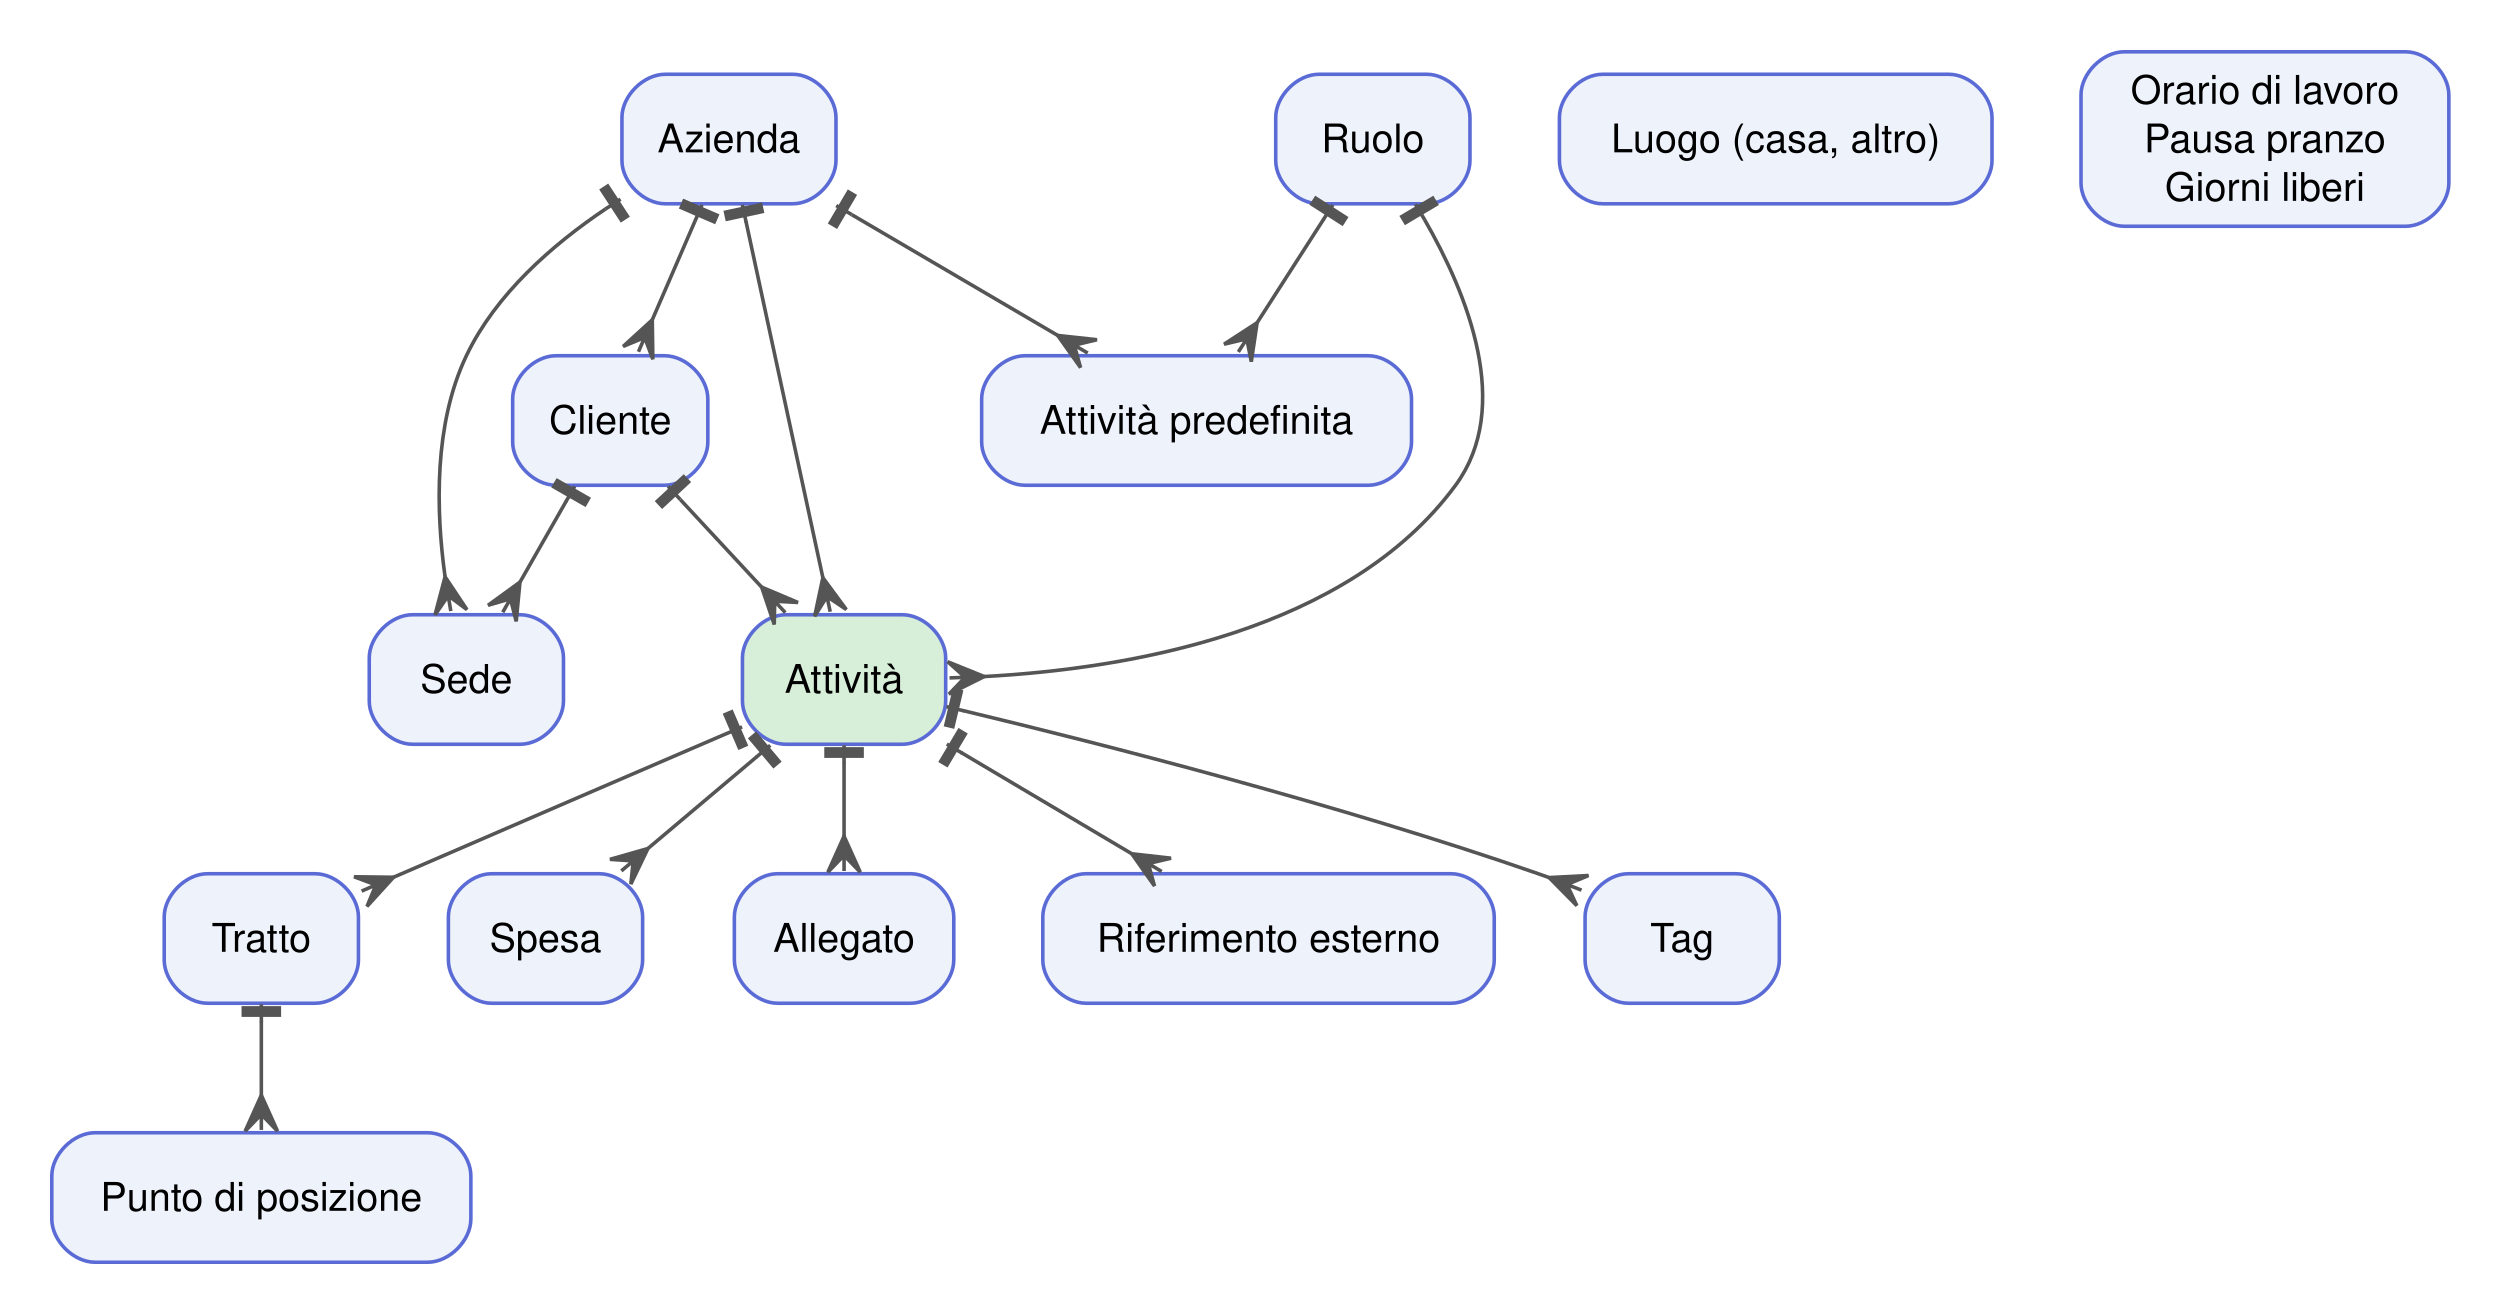
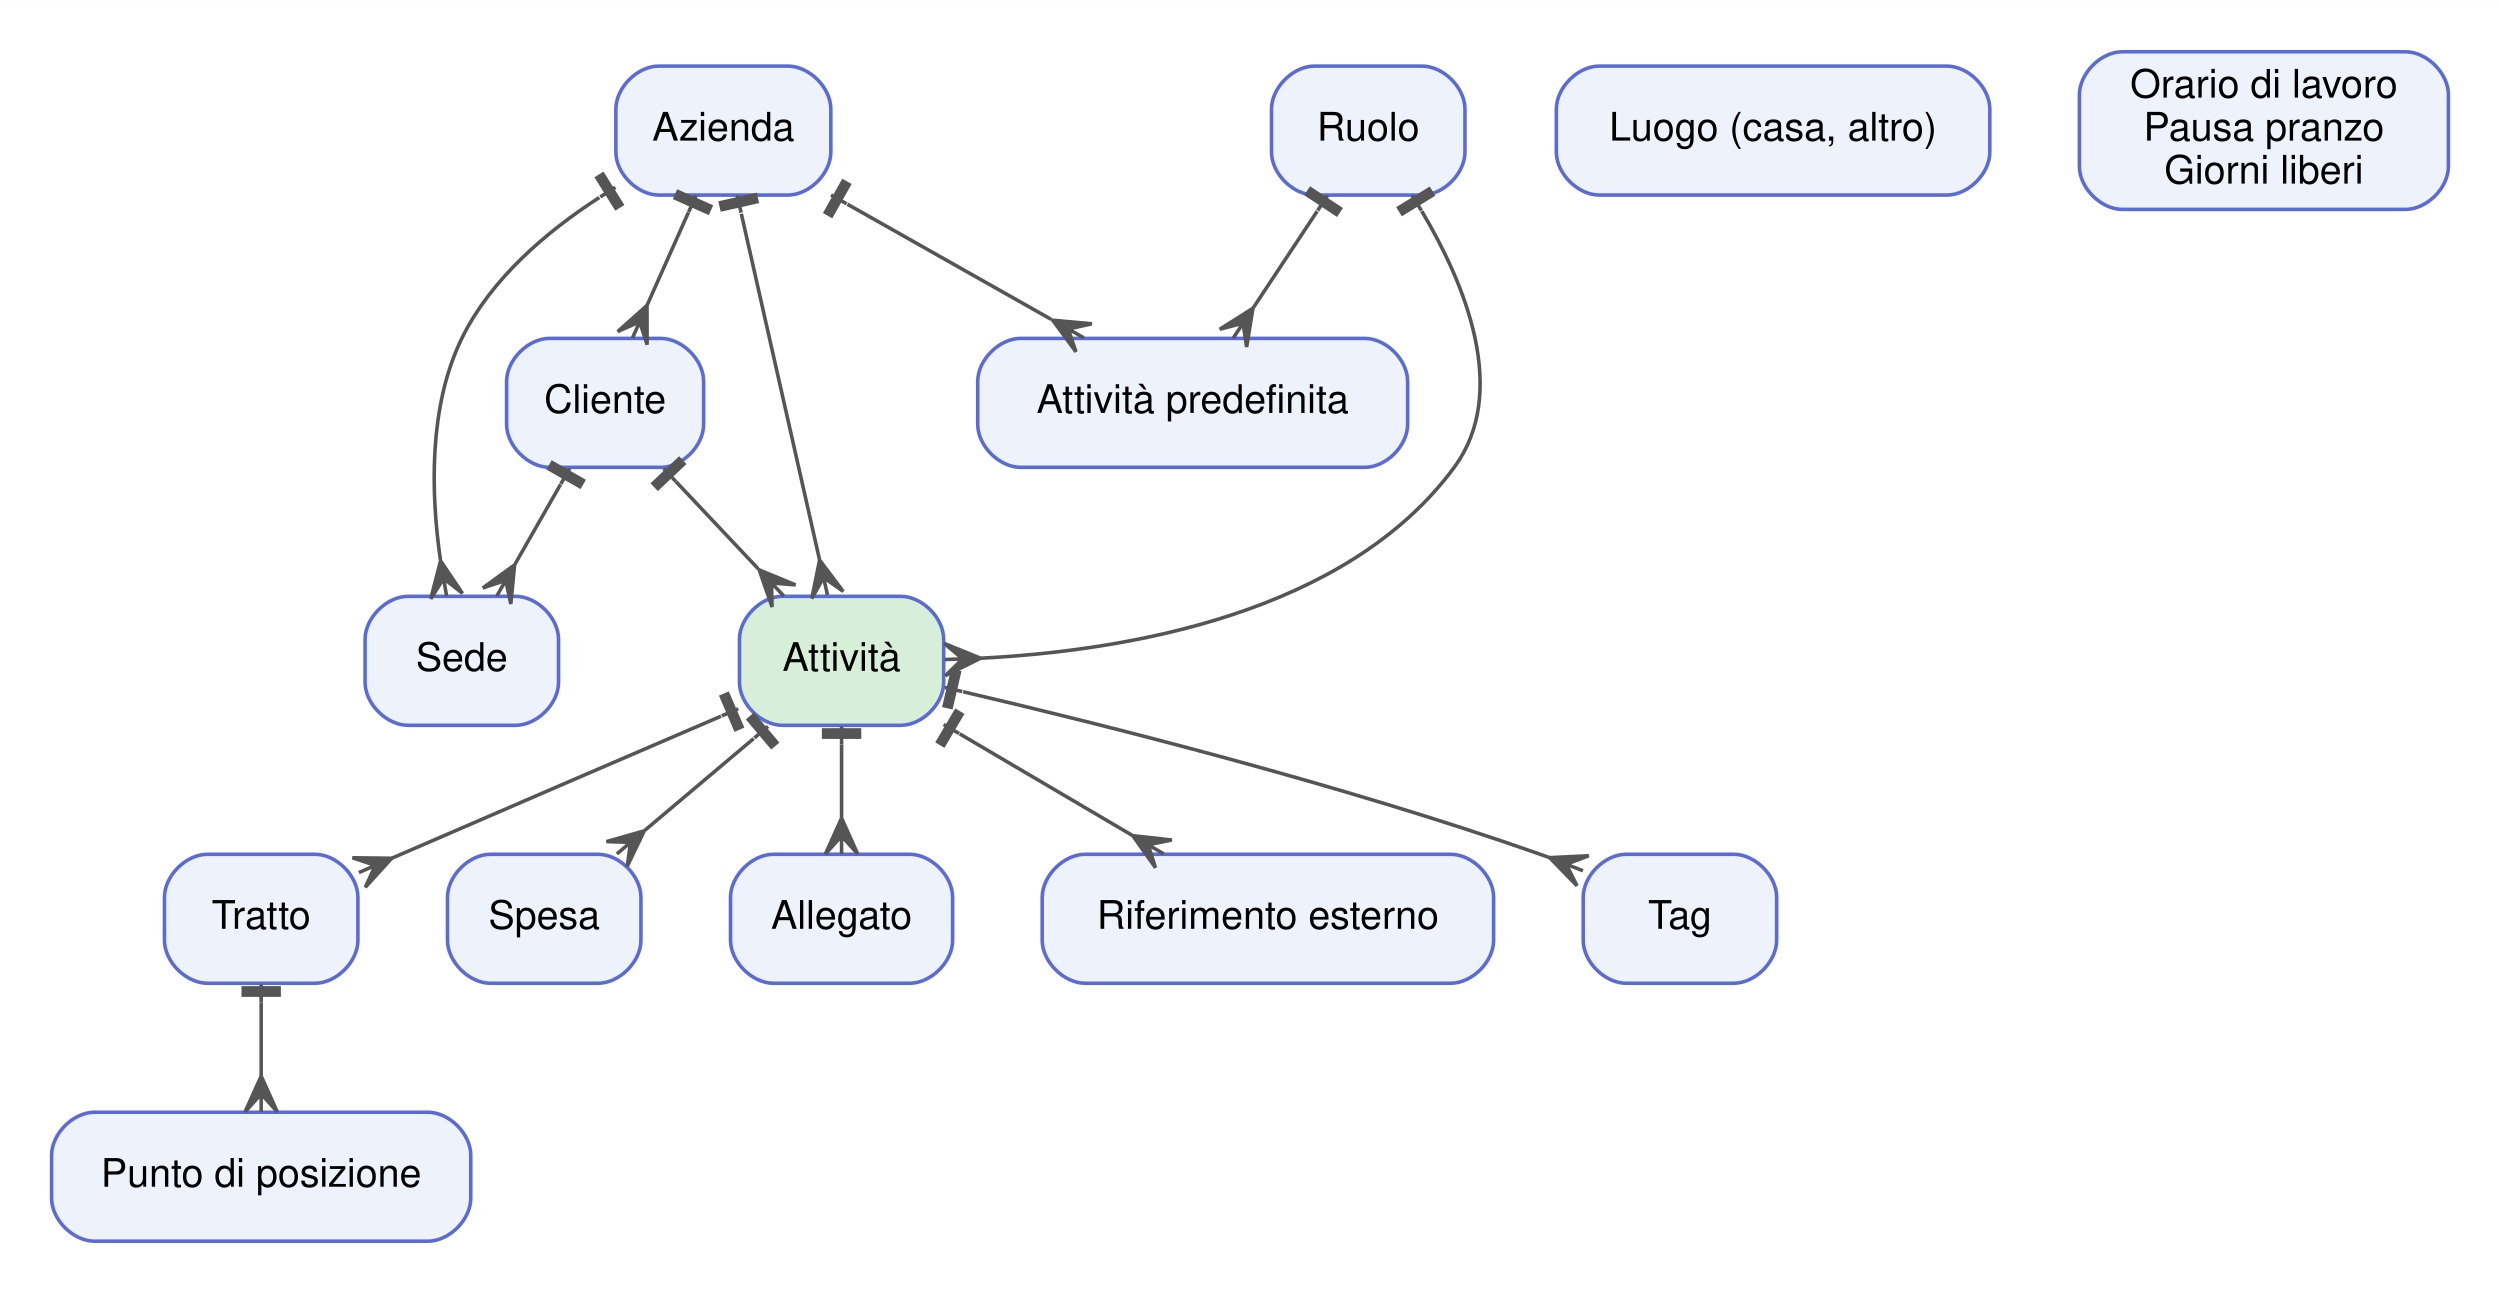
- <svg xmlns="http://www.w3.org/2000/svg" width="695pt" height="365pt" viewBox="0.00 0.00 695.00 365.00">
-   <g id="graph0" class="graph" transform="scale(1 1) rotate(0) translate(14.4 350.9)">
-     <polygon fill="white" stroke="none" points="-14.4,14.4 -14.4,-350.9 680.77,-350.9 680.77,14.4 -14.4,14.4" />
+ <svg xmlns="http://www.w3.org/2000/svg" width="698pt" height="361pt" viewBox="0.00 0.00 697.80 360.80">
+   <g id="graph0" class="graph" transform="scale(1 1) rotate(0) translate(14.4 346.4)">
+     <polygon fill="white" stroke="transparent" points="-14.4,14.4 -14.4,-346.4 683.4,-346.4 683.4,14.4 -14.4,14.4" />
    <g id="node1" class="node">
-       <path fill="#eef2fb" stroke="#5b6bd6" d="M206,-330.25C206,-330.25 170.5,-330.25 170.5,-330.25 164.5,-330.25 158.5,-324.25 158.5,-318.25 158.5,-318.25 158.5,-306.25 158.5,-306.25 158.5,-300.25 164.5,-294.25 170.5,-294.25 170.5,-294.25 206,-294.25 206,-294.25 212,-294.25 218,-300.25 218,-306.25 218,-306.25 218,-318.25 218,-318.25 218,-324.25 212,-330.25 206,-330.25" />
-       <text xml:space="preserve" text-anchor="middle" x="188.25" y="-308.55" font-family="Helvetica,sans-Serif" font-size="11.00">Azienda</text>
+       <path fill="#eef2fb" stroke="#5b6bd6" d="M205.5,-328C205.5,-328 169.5,-328 169.5,-328 163.5,-328 157.5,-322 157.5,-316 157.5,-316 157.5,-304 157.5,-304 157.5,-298 163.5,-292 169.5,-292 169.5,-292 205.5,-292 205.5,-292 211.5,-292 217.5,-298 217.5,-304 217.5,-304 217.5,-316 217.5,-316 217.5,-322 211.5,-328 205.5,-328" />
+       <text text-anchor="middle" x="187.5" y="-307.2" font-family="Helvetica,sans-Serif" font-size="11.00">Azienda</text>
    </g>
    <g id="node2" class="node">
-       <path fill="#eef2fb" stroke="#5b6bd6" d="M170.38,-252C170.38,-252 140.12,-252 140.12,-252 134.12,-252 128.12,-246 128.12,-240 128.12,-240 128.12,-228 128.12,-228 128.12,-222 134.12,-216 140.12,-216 140.12,-216 170.38,-216 170.38,-216 176.38,-216 182.38,-222 182.38,-228 182.38,-228 182.38,-240 182.38,-240 182.38,-246 176.38,-252 170.38,-252" />
-       <text xml:space="preserve" text-anchor="middle" x="155.25" y="-230.3" font-family="Helvetica,sans-Serif" font-size="11.00">Cliente</text>
+       <path fill="#eef2fb" stroke="#5b6bd6" d="M170,-252C170,-252 139,-252 139,-252 133,-252 127,-246 127,-240 127,-240 127,-228 127,-228 127,-222 133,-216 139,-216 139,-216 170,-216 170,-216 176,-216 182,-222 182,-228 182,-228 182,-240 182,-240 182,-246 176,-252 170,-252" />
+       <text text-anchor="middle" x="154.5" y="-231.2" font-family="Helvetica,sans-Serif" font-size="11.00">Cliente</text>
    </g>
    <g id="edge1" class="edge">
-       <path fill="none" stroke="#555555" d="M178.81,-289.43C175.08,-280.83 170.77,-270.86 166.86,-261.83" />
-       <polygon fill="#555555" stroke="#555555" points="184.95,-291.04 175.78,-295.02 174.98,-293.18 184.16,-289.21 184.95,-291.04" />
-       <polyline fill="none" stroke="#555555" points="180.76,-293.95 178.78,-289.36" />
-       <polygon fill="#555555" stroke="#555555" points="166.93,-261.98 167.09,-251.02 164.81,-257.09 163.09,-253.11 163.09,-253.11 163.09,-253.11 164.81,-257.09 158.83,-254.59 166.93,-261.98" />
+       <path fill="none" stroke="#555555" d="M177.77,-287.19C174.14,-279.04 169.98,-269.71 166.19,-261.21" />
+       <polygon fill="#555555" stroke="#555555" points="184.01,-288.89 174.87,-292.96 174.06,-291.13 183.19,-287.06 184.01,-288.89" />
+       <polyline fill="none" stroke="#555555" points="179.85,-291.84 177.81,-287.27 " />
+       <polygon fill="#555555" stroke="#555555" points="166.19,-261.2 166.22,-250.24 164.15,-256.64 162.11,-252.07 162.11,-252.07 162.11,-252.07 164.15,-256.64 158,-253.9 166.19,-261.2 166.19,-261.2" />
    </g>
    <g id="node3" class="node">
-       <path fill="#eef2fb" stroke="#5b6bd6" d="M130.25,-180C130.25,-180 100.25,-180 100.25,-180 94.25,-180 88.25,-174 88.25,-168 88.25,-168 88.25,-156 88.25,-156 88.25,-150 94.25,-144 100.25,-144 100.25,-144 130.25,-144 130.25,-144 136.25,-144 142.25,-150 142.25,-156 142.25,-156 142.25,-168 142.25,-168 142.25,-174 136.25,-180 130.25,-180" />
-       <text xml:space="preserve" text-anchor="middle" x="115.25" y="-158.3" font-family="Helvetica,sans-Serif" font-size="11.00">Sede</text>
+       <path fill="#eef2fb" stroke="#5b6bd6" d="M129.5,-180C129.5,-180 99.5,-180 99.5,-180 93.5,-180 87.5,-174 87.5,-168 87.5,-168 87.5,-156 87.5,-156 87.5,-150 93.5,-144 99.5,-144 99.5,-144 129.5,-144 129.5,-144 135.5,-144 141.5,-150 141.5,-156 141.5,-156 141.5,-168 141.5,-168 141.5,-174 135.5,-180 129.5,-180" />
+       <text text-anchor="middle" x="114.5" y="-159.2" font-family="Helvetica,sans-Serif" font-size="11.00">Sede</text>
    </g>
    <g id="edge2" class="edge">
-       <path fill="none" stroke="#555555" d="M153.97,-292.83C139.17,-282.88 123.4,-269.11 115.25,-252 106.18,-232.96 106.78,-208.94 109.32,-190.65" />
-       <polygon fill="#555555" stroke="#555555" points="160.01,-290.8 154.54,-299.18 152.87,-298.08 158.33,-289.71 160.01,-290.8" />
-       <polyline fill="none" stroke="#555555" points="158.11,-295.53 153.93,-292.8" />
-       <polygon fill="#555555" stroke="#555555" points="109.33,-190.55 115.41,-181.43 110.21,-185.29 110.92,-181.02 110.92,-181.02 110.92,-181.02 110.21,-185.29 106.53,-179.95 109.33,-190.55" />
+       <path fill="none" stroke="#555555" d="M152.87,-291.32C138.19,-281.83 122.62,-268.63 114.5,-252 105.15,-232.85 105.88,-208.5 108.54,-190.11" />
+       <polygon fill="#555555" stroke="#555555" points="159.2,-289.38 153.89,-297.86 152.2,-296.8 157.5,-288.32 159.2,-289.38" />
+       <polyline fill="none" stroke="#555555" points="157.39,-294.15 153.15,-291.5 " />
+       <polygon fill="#555555" stroke="#555555" points="108.57,-189.91 114.7,-180.82 109.42,-184.98 110.26,-180.06 110.26,-180.06 110.26,-180.06 109.42,-184.98 105.83,-179.3 108.57,-189.91 108.57,-189.91" />
    </g>
    <g id="node4" class="node">
-       <path fill="#d7efd9" stroke="#5b6bd6" d="M236.5,-180C236.5,-180 204,-180 204,-180 198,-180 192,-174 192,-168 192,-168 192,-156 192,-156 192,-150 198,-144 204,-144 204,-144 236.5,-144 236.5,-144 242.5,-144 248.5,-150 248.5,-156 248.5,-156 248.5,-168 248.5,-168 248.5,-174 242.5,-180 236.5,-180" />
-       <text xml:space="preserve" text-anchor="middle" x="220.25" y="-158.3" font-family="Helvetica,sans-Serif" font-size="11.00">Attività</text>
+       <path fill="#d7efd9" stroke="#5b6bd6" d="M237,-180C237,-180 204,-180 204,-180 198,-180 192,-174 192,-168 192,-168 192,-156 192,-156 192,-150 198,-144 204,-144 204,-144 237,-144 237,-144 243,-144 249,-150 249,-156 249,-156 249,-168 249,-168 249,-174 243,-180 237,-180" />
+       <text text-anchor="middle" x="220.5" y="-159.2" font-family="Helvetica,sans-Serif" font-size="11.00">Attività</text>
    </g>
    <g id="edge4" class="edge">
-       <path fill="none" stroke="#555555" d="M192.97,-289.39C198.65,-263.06 208.2,-218.83 214.36,-190.29" />
-       <polygon fill="#555555" stroke="#555555" points="197.08,-294.03 187.31,-291.92 187.73,-289.97 197.5,-292.08 197.08,-294.03" />
-       <polyline fill="none" stroke="#555555" points="191.98,-293.95 193.04,-289.07" />
-       <polygon fill="#555555" stroke="#555555" points="214.36,-190.29 220.87,-181.46 215.49,-185.07 216.4,-180.84 216.4,-180.84 216.4,-180.84 215.49,-185.07 212.07,-179.56 214.36,-190.29" />
+       <path fill="none" stroke="#555555" d="M192.52,-286.78C198.37,-260.89 208.04,-218.13 214.34,-190.26" />
+       <polygon fill="#555555" stroke="#555555" points="196.45,-292.09 186.69,-289.89 187.13,-287.94 196.89,-290.14 196.45,-292.09" />
+       <polyline fill="none" stroke="#555555" points="191.35,-291.97 192.45,-287.09 " />
+       <polygon fill="#555555" stroke="#555555" points="214.37,-190.13 220.96,-181.37 215.47,-185.25 216.57,-180.38 216.57,-180.38 216.57,-180.38 215.47,-185.25 212.18,-179.39 214.37,-190.13 214.37,-190.13" />
    </g>
    <g id="node11" class="node">
-       <path fill="#eef2fb" stroke="#5b6bd6" d="M366,-252C366,-252 270.5,-252 270.5,-252 264.5,-252 258.5,-246 258.5,-240 258.5,-240 258.5,-228 258.5,-228 258.5,-222 264.5,-216 270.5,-216 270.5,-216 366,-216 366,-216 372,-216 378,-222 378,-228 378,-228 378,-240 378,-240 378,-246 372,-252 366,-252" />
-       <text xml:space="preserve" text-anchor="middle" x="318.25" y="-230.3" font-family="Helvetica,sans-Serif" font-size="11.00">Attività predefinita</text>
+       <path fill="#eef2fb" stroke="#5b6bd6" d="M366.5,-252C366.5,-252 270.5,-252 270.5,-252 264.5,-252 258.5,-246 258.5,-240 258.5,-240 258.5,-228 258.5,-228 258.5,-222 264.5,-216 270.5,-216 270.5,-216 366.5,-216 366.5,-216 372.5,-216 378.5,-222 378.5,-228 378.5,-228 378.5,-240 378.5,-240 378.5,-246 372.5,-252 366.5,-252" />
+       <text text-anchor="middle" x="318.5" y="-231.2" font-family="Helvetica,sans-Serif" font-size="11.00">Attività predefinita</text>
    </g>
    <g id="edge14" class="edge">
-       <path fill="none" stroke="#555555" d="M222.38,-291.23C240.04,-280.87 261.67,-268.18 279.91,-257.49" />
-       <polygon fill="#555555" stroke="#555555" points="221.47,-297.56 216.41,-288.94 218.13,-287.93 223.19,-296.55 221.47,-297.56" />
-       <polyline fill="none" stroke="#555555" points="218.07,-293.76 222.39,-291.23" />
-       <polygon fill="#555555" stroke="#555555" points="279.65,-257.64 290.55,-256.46 284.25,-254.94 287.99,-252.75 287.99,-252.75 287.99,-252.75 284.25,-254.94 286,-248.7 279.65,-257.64" />
+       <path fill="none" stroke="#555555" d="M222.12,-289.45C239.59,-279.57 260.87,-267.55 278.98,-257.32" />
+       <polygon fill="#555555" stroke="#555555" points="220.88,-295.88 215.97,-287.18 217.71,-286.19 222.63,-294.9 220.88,-295.88" />
+       <polyline fill="none" stroke="#555555" points="217.55,-292.02 221.91,-289.56 " />
+       <polygon fill="#555555" stroke="#555555" points="279.43,-257.07 290.35,-256.07 283.78,-254.61 288.13,-252.15 288.13,-252.15 288.13,-252.15 283.78,-254.61 285.92,-248.24 279.43,-257.07 279.43,-257.07" />
    </g>
    <g id="edge3" class="edge">
-       <path fill="none" stroke="#555555" d="M142.96,-211.5C138.91,-204.41 134.36,-196.44 130.14,-189.05" />
-       <polygon fill="#555555" stroke="#555555" points="149.21,-212.35 140.52,-217.31 139.53,-215.57 148.22,-210.61 149.21,-212.35" />
-       <polyline fill="none" stroke="#555555" points="145.36,-215.7 142.88,-211.36" />
-       <polygon fill="#555555" stroke="#555555" points="130.15,-189.08 129.1,-178.16 127.5,-184.45 125.36,-180.69 125.36,-180.69 125.36,-180.69 127.5,-184.45 121.28,-182.63 130.15,-189.08" />
+       <path fill="none" stroke="#555555" d="M142.06,-211.23C138.03,-204.18 133.52,-196.29 129.34,-188.97" />
+       <polygon fill="#555555" stroke="#555555" points="148.46,-212.35 139.77,-217.31 138.78,-215.57 147.47,-210.61 148.46,-212.35" />
+       <polyline fill="none" stroke="#555555" points="144.61,-215.7 142.13,-211.36 " />
+       <polygon fill="#555555" stroke="#555555" points="129.24,-188.79 128.18,-177.87 126.75,-184.45 124.27,-180.1 124.27,-180.1 124.27,-180.1 126.75,-184.45 120.37,-182.34 129.24,-188.79 129.24,-188.79" />
    </g>
    <g id="edge5" class="edge">
-       <path fill="none" stroke="#555555" d="M174.72,-212.03C181.82,-204.39 189.92,-195.67 197.29,-187.72" />
-       <polygon fill="#555555" stroke="#555555" points="175.66,-218.37 168.33,-211.56 169.69,-210.1 177.02,-216.9 175.66,-218.37" />
-       <polyline fill="none" stroke="#555555" points="171.32,-215.7 174.72,-212.03" />
-       <polygon fill="#555555" stroke="#555555" points="197.34,-187.68 207.44,-183.41 200.97,-183.77 203.91,-180.59 203.91,-180.59 203.91,-180.59 200.97,-183.77 200.84,-177.29 197.34,-187.68" />
+       <path fill="none" stroke="#555555" d="M174.27,-212.03C181.48,-204.39 189.7,-195.67 197.19,-187.72" />
+       <polygon fill="#555555" stroke="#555555" points="175.14,-218.4 167.86,-211.54 169.23,-210.08 176.51,-216.94 175.14,-218.4" />
+       <polyline fill="none" stroke="#555555" points="170.81,-215.7 174.24,-212.06 " />
+       <polygon fill="#555555" stroke="#555555" points="197.51,-187.38 207.65,-183.19 200.94,-183.74 204.37,-180.1 204.37,-180.1 204.37,-180.1 200.94,-183.74 201.1,-177.02 197.51,-187.38 197.51,-187.38" />
    </g>
    <g id="node5" class="node">
-       <path fill="#eef2fb" stroke="#5b6bd6" d="M73.25,-108C73.25,-108 43.25,-108 43.25,-108 37.25,-108 31.25,-102 31.25,-96 31.25,-96 31.25,-84 31.25,-84 31.25,-78 37.25,-72 43.25,-72 43.25,-72 73.25,-72 73.25,-72 79.25,-72 85.25,-78 85.25,-84 85.25,-84 85.25,-96 85.25,-96 85.25,-102 79.25,-108 73.25,-108" />
-       <text xml:space="preserve" text-anchor="middle" x="58.25" y="-86.3" font-family="Helvetica,sans-Serif" font-size="11.00">Tratto</text>
+       <path fill="#eef2fb" stroke="#5b6bd6" d="M73.5,-108C73.5,-108 43.5,-108 43.5,-108 37.5,-108 31.5,-102 31.5,-96 31.5,-96 31.5,-84 31.5,-84 31.5,-78 37.5,-72 43.5,-72 43.5,-72 73.5,-72 73.5,-72 79.5,-72 85.5,-78 85.5,-84 85.5,-84 85.5,-96 85.5,-96 85.5,-102 79.5,-108 73.5,-108" />
+       <text text-anchor="middle" x="58.5" y="-87.2" font-family="Helvetica,sans-Serif" font-size="11.00">Tratto</text>
    </g>
    <g id="edge6" class="edge">
-       <path fill="none" stroke="#555555" d="M187.39,-146.89C162.61,-136.23 127.78,-121.23 97.25,-108 96.42,-107.64 95.58,-107.28 94.73,-106.91" />
-       <polygon fill="#555555" stroke="#555555" points="192.96,-143.84 189.01,-153.02 187.17,-152.23 191.12,-143.05 192.96,-143.84" />
-       <polyline fill="none" stroke="#555555" points="191.9,-148.82 187.31,-146.85" />
-       <polygon fill="#555555" stroke="#555555" points="95,-107.02 87.62,-98.91 90.1,-104.9 86.13,-103.17 86.13,-103.17 86.13,-103.17 90.1,-104.9 84.03,-107.16 95,-107.02" />
+       <path fill="none" stroke="#555555" d="M186.84,-146.54C162.11,-135.91 127.7,-121.09 97.5,-108 96.67,-107.64 95.83,-107.28 94.98,-106.91" />
+       <polygon fill="#555555" stroke="#555555" points="192.71,-143.62 188.76,-152.81 186.93,-152.02 190.88,-142.83 192.71,-143.62" />
+       <polyline fill="none" stroke="#555555" points="191.66,-148.61 187.06,-146.64 " />
+       <polygon fill="#555555" stroke="#555555" points="94.94,-106.89 87.56,-98.78 90.35,-104.9 85.77,-102.9 85.77,-102.9 85.77,-102.9 90.35,-104.9 83.97,-107.03 94.94,-106.89 94.94,-106.89" />
    </g>
    <g id="node6" class="node">
-       <path fill="#eef2fb" stroke="#5b6bd6" d="M152.25,-108C152.25,-108 122.25,-108 122.25,-108 116.25,-108 110.25,-102 110.25,-96 110.25,-96 110.25,-84 110.25,-84 110.25,-78 116.25,-72 122.25,-72 122.25,-72 152.25,-72 152.25,-72 158.25,-72 164.25,-78 164.25,-84 164.25,-84 164.25,-96 164.25,-96 164.25,-102 158.25,-108 152.25,-108" />
-       <text xml:space="preserve" text-anchor="middle" x="137.25" y="-86.3" font-family="Helvetica,sans-Serif" font-size="11.00">Spesa</text>
+       <path fill="#eef2fb" stroke="#5b6bd6" d="M152.5,-108C152.5,-108 122.5,-108 122.5,-108 116.5,-108 110.5,-102 110.5,-96 110.5,-96 110.5,-84 110.5,-84 110.5,-78 116.5,-72 122.5,-72 122.5,-72 152.5,-72 152.5,-72 158.5,-72 164.5,-78 164.5,-84 164.5,-84 164.5,-96 164.5,-96 164.5,-102 158.5,-108 152.5,-108" />
+       <text text-anchor="middle" x="137.5" y="-87.2" font-family="Helvetica,sans-Serif" font-size="11.00">Spesa</text>
    </g>
    <g id="edge8" class="edge">
-       <path fill="none" stroke="#555555" d="M196.05,-140.59C186.58,-132.6 175.64,-123.38 165.79,-115.07" />
-       <polygon fill="#555555" stroke="#555555" points="202.19,-139.23 195.75,-146.87 194.22,-145.58 200.66,-137.94 202.19,-139.23" />
-       <polyline fill="none" stroke="#555555" points="199.73,-143.7 195.91,-140.47" />
-       <polygon fill="#555555" stroke="#555555" points="165.72,-115.01 160.98,-105.12 161.64,-111.57 158.33,-108.78 158.33,-108.78 158.33,-108.78 161.64,-111.57 155.17,-112 165.72,-115.01" />
+       <path fill="none" stroke="#555555" d="M195.96,-140.3C186.46,-132.29 175.53,-123.07 165.71,-114.79" />
+       <polygon fill="#555555" stroke="#555555" points="202.44,-139.23 196,-146.87 194.47,-145.58 200.91,-137.94 202.44,-139.23" />
+       <polyline fill="none" stroke="#555555" points="199.98,-143.7 196.16,-140.47 " />
+       <polygon fill="#555555" stroke="#555555" points="165.43,-114.55 160.68,-104.66 161.6,-111.33 157.78,-108.1 157.78,-108.1 157.78,-108.1 161.6,-111.33 154.88,-111.54 165.43,-114.55 165.43,-114.55" />
    </g>
    <g id="node7" class="node">
-       <path fill="#eef2fb" stroke="#5b6bd6" d="M238.75,-108C238.75,-108 201.75,-108 201.75,-108 195.75,-108 189.75,-102 189.75,-96 189.75,-96 189.75,-84 189.75,-84 189.75,-78 195.75,-72 201.75,-72 201.75,-72 238.75,-72 238.75,-72 244.75,-72 250.75,-78 250.75,-84 250.75,-84 250.75,-96 250.75,-96 250.75,-102 244.75,-108 238.75,-108" />
-       <text xml:space="preserve" text-anchor="middle" x="220.25" y="-86.3" font-family="Helvetica,sans-Serif" font-size="11.00">Allegato</text>
+       <path fill="#eef2fb" stroke="#5b6bd6" d="M239.5,-108C239.5,-108 201.5,-108 201.5,-108 195.5,-108 189.5,-102 189.5,-96 189.5,-96 189.5,-84 189.5,-84 189.5,-78 195.5,-72 201.5,-72 201.5,-72 239.5,-72 239.5,-72 245.5,-72 251.5,-78 251.5,-84 251.5,-84 251.5,-96 251.5,-96 251.5,-102 245.5,-108 239.5,-108" />
+       <text text-anchor="middle" x="220.5" y="-87.2" font-family="Helvetica,sans-Serif" font-size="11.00">Allegato</text>
    </g>
    <g id="edge9" class="edge">
-       <path fill="none" stroke="#555555" d="M220.25,-138.95C220.25,-132.42 220.25,-125.17 220.25,-118.34" />
-       <polygon fill="#555555" stroke="#555555" points="225.25,-142.7 215.25,-142.7 215.25,-140.7 225.25,-140.7 225.25,-142.7" />
-       <polyline fill="none" stroke="#555555" points="220.25,-143.7 220.25,-138.7" />
-       <polygon fill="#555555" stroke="#555555" points="220.25,-118.44 224.75,-108.44 220.25,-113.1 220.25,-108.77 220.25,-108.77 220.25,-108.77 220.25,-113.1 215.75,-108.44 220.25,-118.44" />
+       <path fill="none" stroke="#555555" d="M220.5,-138.68C220.5,-132.18 220.5,-125.01 220.5,-118.25" />
+       <polygon fill="#555555" stroke="#555555" points="225.5,-142.7 215.5,-142.7 215.5,-140.7 225.5,-140.7 225.5,-142.7" />
+       <polyline fill="none" stroke="#555555" points="220.5,-143.7 220.5,-138.7 " />
+       <polygon fill="#555555" stroke="#555555" points="220.5,-118.1 225,-108.1 220.5,-113.1 220.5,-108.1 220.5,-108.1 220.5,-108.1 220.5,-113.1 216,-108.1 220.5,-118.1 220.5,-118.1" />
    </g>
    <g id="node8" class="node">
-       <path fill="#eef2fb" stroke="#5b6bd6" d="M389,-108C389,-108 287.5,-108 287.5,-108 281.5,-108 275.5,-102 275.5,-96 275.5,-96 275.5,-84 275.5,-84 275.5,-78 281.5,-72 287.5,-72 287.5,-72 389,-72 389,-72 395,-72 401,-78 401,-84 401,-84 401,-96 401,-96 401,-102 395,-108 389,-108" />
-       <text xml:space="preserve" text-anchor="middle" x="338.25" y="-86.3" font-family="Helvetica,sans-Serif" font-size="11.00">Riferimento esterno</text>
+       <path fill="#eef2fb" stroke="#5b6bd6" d="M390.5,-108C390.5,-108 288.5,-108 288.5,-108 282.5,-108 276.5,-102 276.5,-96 276.5,-96 276.5,-84 276.5,-84 276.5,-78 282.5,-72 288.5,-72 288.5,-72 390.5,-72 390.5,-72 396.5,-72 402.5,-78 402.5,-84 402.5,-84 402.5,-96 402.5,-96 402.5,-102 396.5,-108 390.5,-108" />
+       <text text-anchor="middle" x="339.5" y="-87.2" font-family="Helvetica,sans-Serif" font-size="11.00">Riferimento esterno</text>
    </g>
    <g id="edge10" class="edge">
-       <path fill="none" stroke="#555555" d="M252.75,-141.72C267.5,-132.97 285.04,-122.56 300.39,-113.46" />
-       <polygon fill="#555555" stroke="#555555" points="252.23,-147.85 247.12,-139.24 248.84,-138.22 253.95,-146.82 252.23,-147.85" />
-       <polyline fill="none" stroke="#555555" points="248.81,-144.05 253.11,-141.5" />
-       <polygon fill="#555555" stroke="#555555" points="300.24,-113.55 311.14,-112.32 304.83,-110.83 308.55,-108.62 308.55,-108.62 308.55,-108.62 304.83,-110.83 306.55,-104.58 300.24,-113.55" />
+       <path fill="none" stroke="#555555" d="M253.45,-141.62C268.38,-132.84 286.11,-122.41 301.59,-113.3" />
+       <polygon fill="#555555" stroke="#555555" points="252.4,-148.04 247.33,-139.42 249.05,-138.4 254.12,-147.02 252.4,-148.04" />
+       <polyline fill="none" stroke="#555555" points="249,-144.23 253.31,-141.7 " />
+       <polygon fill="#555555" stroke="#555555" points="301.78,-113.19 312.68,-111.99 306.09,-110.65 310.4,-108.12 310.4,-108.12 310.4,-108.12 306.09,-110.65 308.12,-104.24 301.78,-113.19 301.78,-113.19" />
    </g>
    <g id="node9" class="node">
-       <path fill="#eef2fb" stroke="#5b6bd6" d="M468.25,-108C468.25,-108 438.25,-108 438.25,-108 432.25,-108 426.25,-102 426.25,-96 426.25,-96 426.25,-84 426.25,-84 426.25,-78 432.25,-72 438.25,-72 438.25,-72 468.25,-72 468.25,-72 474.25,-72 480.25,-78 480.25,-84 480.25,-84 480.25,-96 480.25,-96 480.25,-102 474.25,-108 468.25,-108" />
-       <text xml:space="preserve" text-anchor="middle" x="453.25" y="-86.3" font-family="Helvetica,sans-Serif" font-size="11.00">Tag</text>
+       <path fill="#eef2fb" stroke="#5b6bd6" d="M469.5,-108C469.5,-108 439.5,-108 439.5,-108 433.5,-108 427.5,-102 427.5,-96 427.5,-96 427.5,-84 427.5,-84 427.5,-78 433.5,-72 439.5,-72 439.5,-72 469.5,-72 469.5,-72 475.5,-72 481.5,-78 481.5,-84 481.5,-84 481.5,-96 481.5,-96 481.5,-102 475.5,-108 469.5,-108" />
+       <text text-anchor="middle" x="454.5" y="-87.2" font-family="Helvetica,sans-Serif" font-size="11.00">Tag</text>
    </g>
    <g id="edge11" class="edge">
-       <path fill="none" stroke="#555555" d="M253.33,-153.35C292.1,-144.05 358.06,-127.21 413.25,-108 414.28,-107.64 415.33,-107.27 416.38,-106.88" />
-       <polygon fill="#555555" stroke="#555555" points="250.87,-159.07 248.55,-149.35 250.5,-148.88 252.82,-158.61 250.87,-159.07" />
-       <polyline fill="none" stroke="#555555" points="248.74,-154.44 253.6,-153.28" />
-       <polygon fill="#555555" stroke="#555555" points="416.26,-106.93 427.21,-107.51 421.23,-105 425.27,-103.44 425.27,-103.44 425.27,-103.44 421.23,-105 423.96,-99.12 416.26,-106.93" />
+       <path fill="none" stroke="#555555" d="M254.44,-153.36C293.71,-144.17 360.07,-127.5 415.5,-108 416.35,-107.7 417.21,-107.39 418.08,-107.07" />
+       <polygon fill="#555555" stroke="#555555" points="251.43,-159.2 249.16,-149.46 251.11,-149.01 253.37,-158.75 251.43,-159.2" />
+       <polyline fill="none" stroke="#555555" points="249.32,-154.56 254.19,-153.42 " />
+       <polygon fill="#555555" stroke="#555555" points="418.12,-107.06 429.07,-107.59 422.77,-105.23 427.43,-103.4 427.43,-103.4 427.43,-103.4 422.77,-105.23 425.78,-99.21 418.12,-107.06 418.12,-107.06" />
    </g>
    <g id="node12" class="node">
-       <path fill="#eef2fb" stroke="#5b6bd6" d="M104.5,-36C104.5,-36 12,-36 12,-36 6,-36 0,-30 0,-24 0,-24 0,-12 0,-12 0,-6 6,0 12,0 12,0 104.5,0 104.5,0 110.5,0 116.5,-6 116.5,-12 116.5,-12 116.5,-24 116.5,-24 116.5,-30 110.5,-36 104.5,-36" />
-       <text xml:space="preserve" text-anchor="middle" x="58.25" y="-14.3" font-family="Helvetica,sans-Serif" font-size="11.00">Punto di posizione</text>
+       <path fill="#eef2fb" stroke="#5b6bd6" d="M105,-36C105,-36 12,-36 12,-36 6,-36 0,-30 0,-24 0,-24 0,-12 0,-12 0,-6 6,0 12,0 12,0 105,0 105,0 111,0 117,-6 117,-12 117,-12 117,-24 117,-24 117,-30 111,-36 105,-36" />
+       <text text-anchor="middle" x="58.5" y="-15.2" font-family="Helvetica,sans-Serif" font-size="11.00">Punto di posizione</text>
    </g>
    <g id="edge7" class="edge">
-       <path fill="none" stroke="#555555" d="M58.25,-66.95C58.25,-60.42 58.25,-53.17 58.25,-46.34" />
-       <polygon fill="#555555" stroke="#555555" points="63.25,-70.7 53.25,-70.7 53.25,-68.7 63.25,-68.7 63.25,-70.7" />
-       <polyline fill="none" stroke="#555555" points="58.25,-71.7 58.25,-66.7" />
-       <polygon fill="#555555" stroke="#555555" points="58.25,-46.44 62.75,-36.44 58.25,-41.1 58.25,-36.77 58.25,-36.77 58.25,-36.77 58.25,-41.1 53.75,-36.44 58.25,-46.44" />
+       <path fill="none" stroke="#555555" d="M58.5,-66.68C58.5,-60.18 58.5,-53.01 58.5,-46.25" />
+       <polygon fill="#555555" stroke="#555555" points="63.5,-70.7 53.5,-70.7 53.5,-68.7 63.5,-68.7 63.5,-70.7" />
+       <polyline fill="none" stroke="#555555" points="58.5,-71.7 58.5,-66.7 " />
+       <polygon fill="#555555" stroke="#555555" points="58.5,-46.1 63,-36.1 58.5,-41.1 58.5,-36.1 58.5,-36.1 58.5,-36.1 58.5,-41.1 54,-36.1 58.5,-46.1 58.5,-46.1" />
    </g>
    <g id="node10" class="node">
-       <path fill="#eef2fb" stroke="#5b6bd6" d="M382.25,-330.25C382.25,-330.25 352.25,-330.25 352.25,-330.25 346.25,-330.25 340.25,-324.25 340.25,-318.25 340.25,-318.25 340.25,-306.25 340.25,-306.25 340.25,-300.25 346.25,-294.25 352.25,-294.25 352.25,-294.25 382.25,-294.25 382.25,-294.25 388.25,-294.25 394.25,-300.25 394.25,-306.25 394.25,-306.25 394.25,-318.25 394.25,-318.25 394.25,-324.25 388.25,-330.25 382.25,-330.25" />
-       <text xml:space="preserve" text-anchor="middle" x="367.25" y="-308.55" font-family="Helvetica,sans-Serif" font-size="11.00">Ruolo</text>
+       <path fill="#eef2fb" stroke="#5b6bd6" d="M382.5,-328C382.5,-328 352.5,-328 352.5,-328 346.5,-328 340.5,-322 340.5,-316 340.5,-316 340.5,-304 340.5,-304 340.5,-298 346.5,-292 352.5,-292 352.5,-292 382.5,-292 382.5,-292 388.5,-292 394.5,-298 394.5,-304 394.5,-304 394.5,-316 394.5,-316 394.5,-322 388.5,-328 382.5,-328" />
+       <text text-anchor="middle" x="367.5" y="-307.2" font-family="Helvetica,sans-Serif" font-size="11.00">Ruolo</text>
    </g>
    <g id="edge12" class="edge">
-       <path fill="none" stroke="#555555" d="M381.62,-289.86C393.57,-269.14 406.25,-237.75 390.25,-216 360.31,-175.31 299.34,-164.97 259.14,-162.82" />
-       <polygon fill="#555555" stroke="#555555" points="383.9,-295.81 375.31,-290.7 376.33,-288.98 384.93,-294.09 383.9,-295.81" />
-       <polyline fill="none" stroke="#555555" points="379.1,-294.11 381.65,-289.81" />
-       <polygon fill="#555555" stroke="#555555" points="259.22,-162.82 249.41,-157.93 253.89,-162.61 249.56,-162.44 249.56,-162.44 249.56,-162.44 253.89,-162.61 249.06,-166.93 259.22,-162.82" />
+       <path fill="none" stroke="#555555" d="M382.43,-287.53C394.47,-267.32 407.04,-237.09 391.5,-216 361.31,-175.03 299.78,-164.79 259.35,-162.73" />
+       <polygon fill="#555555" stroke="#555555" points="384.51,-293.7 375.99,-288.47 377.04,-286.76 385.55,-292 384.51,-293.7" />
+       <polyline fill="none" stroke="#555555" points="379.72,-291.94 382.34,-287.68 " />
+       <polygon fill="#555555" stroke="#555555" points="259.3,-162.72 249.47,-157.86 254.31,-162.54 249.31,-162.36 249.31,-162.36 249.31,-162.36 254.31,-162.54 249.14,-166.86 259.3,-162.72 259.3,-162.72" />
    </g>
    <g id="edge13" class="edge">
-       <path fill="none" stroke="#555555" d="M353.63,-290.05C347.87,-281.09 341.1,-270.56 335.04,-261.12" />
-       <polygon fill="#555555" stroke="#555555" points="359.8,-290.4 351.38,-295.81 350.3,-294.13 358.72,-288.72 359.8,-290.4" />
-       <polyline fill="none" stroke="#555555" points="356.13,-293.95 353.43,-289.74" />
-       <polygon fill="#555555" stroke="#555555" points="335.08,-261.19 333.46,-250.35 332.2,-256.7 329.86,-253.06 329.86,-253.06 329.86,-253.06 332.2,-256.7 325.89,-255.21 335.08,-261.19" />
+       <path fill="none" stroke="#555555" d="M353.25,-287.49C347.66,-279.03 341.19,-269.26 335.36,-260.46" />
+       <polygon fill="#555555" stroke="#555555" points="359.75,-288.24 351.41,-293.76 350.31,-292.1 358.65,-286.58 359.75,-288.24" />
+       <polyline fill="none" stroke="#555555" points="356.14,-291.84 353.37,-287.67 " />
+       <polygon fill="#555555" stroke="#555555" points="335.32,-260.41 333.56,-249.59 332.56,-256.24 329.8,-252.07 329.8,-252.07 329.8,-252.07 332.56,-256.24 326.05,-254.55 335.32,-260.41 335.32,-260.41" />
    </g>
    <g id="node13" class="node">
-       <path fill="#eef2fb" stroke="#5b6bd6" d="M527.38,-330.25C527.38,-330.25 431.12,-330.25 431.12,-330.25 425.12,-330.25 419.12,-324.25 419.12,-318.25 419.12,-318.25 419.12,-306.25 419.12,-306.25 419.12,-300.25 425.12,-294.25 431.12,-294.25 431.12,-294.25 527.38,-294.25 527.38,-294.25 533.38,-294.25 539.38,-300.25 539.38,-306.25 539.38,-306.25 539.38,-318.25 539.38,-318.25 539.38,-324.25 533.38,-330.25 527.38,-330.25" />
-       <text xml:space="preserve" text-anchor="middle" x="479.25" y="-308.55" font-family="Helvetica,sans-Serif" font-size="11.00">Luogo (casa, altro)</text>
+       <path fill="#eef2fb" stroke="#5b6bd6" d="M529,-328C529,-328 432,-328 432,-328 426,-328 420,-322 420,-316 420,-316 420,-304 420,-304 420,-298 426,-292 432,-292 432,-292 529,-292 529,-292 535,-292 541,-298 541,-304 541,-304 541,-316 541,-316 541,-322 535,-328 529,-328" />
+       <text text-anchor="middle" x="480.5" y="-307.2" font-family="Helvetica,sans-Serif" font-size="11.00">Luogo (casa, altro)</text>
    </g>
    <g id="node14" class="node">
-       <path fill="#eef2fb" stroke="#5b6bd6" d="M654.38,-336.5C654.38,-336.5 576.12,-336.5 576.12,-336.5 570.12,-336.5 564.12,-330.5 564.12,-324.5 564.12,-324.5 564.12,-300 564.12,-300 564.12,-294 570.12,-288 576.12,-288 576.12,-288 654.38,-288 654.38,-288 660.38,-288 666.38,-294 666.38,-300 666.38,-300 666.38,-324.5 666.38,-324.5 666.38,-330.5 660.38,-336.5 654.38,-336.5" />
-       <text xml:space="preserve" text-anchor="middle" x="615.25" y="-322.05" font-family="Helvetica,sans-Serif" font-size="11.00">Orario di lavoro</text>
-       <text xml:space="preserve" text-anchor="middle" x="615.25" y="-308.55" font-family="Helvetica,sans-Serif" font-size="11.00">Pausa pranzo</text>
-       <text xml:space="preserve" text-anchor="middle" x="615.25" y="-295.05" font-family="Helvetica,sans-Serif" font-size="11.00">Giorni liberi</text>
+       <path fill="#eef2fb" stroke="#5b6bd6" d="M657,-332C657,-332 578,-332 578,-332 572,-332 566,-326 566,-320 566,-320 566,-300 566,-300 566,-294 572,-288 578,-288 578,-288 657,-288 657,-288 663,-288 669,-294 669,-300 669,-300 669,-320 669,-320 669,-326 663,-332 657,-332" />
+       <text text-anchor="middle" x="617.5" y="-319.2" font-family="Helvetica,sans-Serif" font-size="11.00">Orario di lavoro</text>
+       <text text-anchor="middle" x="617.5" y="-307.2" font-family="Helvetica,sans-Serif" font-size="11.00">Pausa pranzo</text>
+       <text text-anchor="middle" x="617.5" y="-295.2" font-family="Helvetica,sans-Serif" font-size="11.00">Giorni liberi</text>
    </g>
  </g>
</svg>
